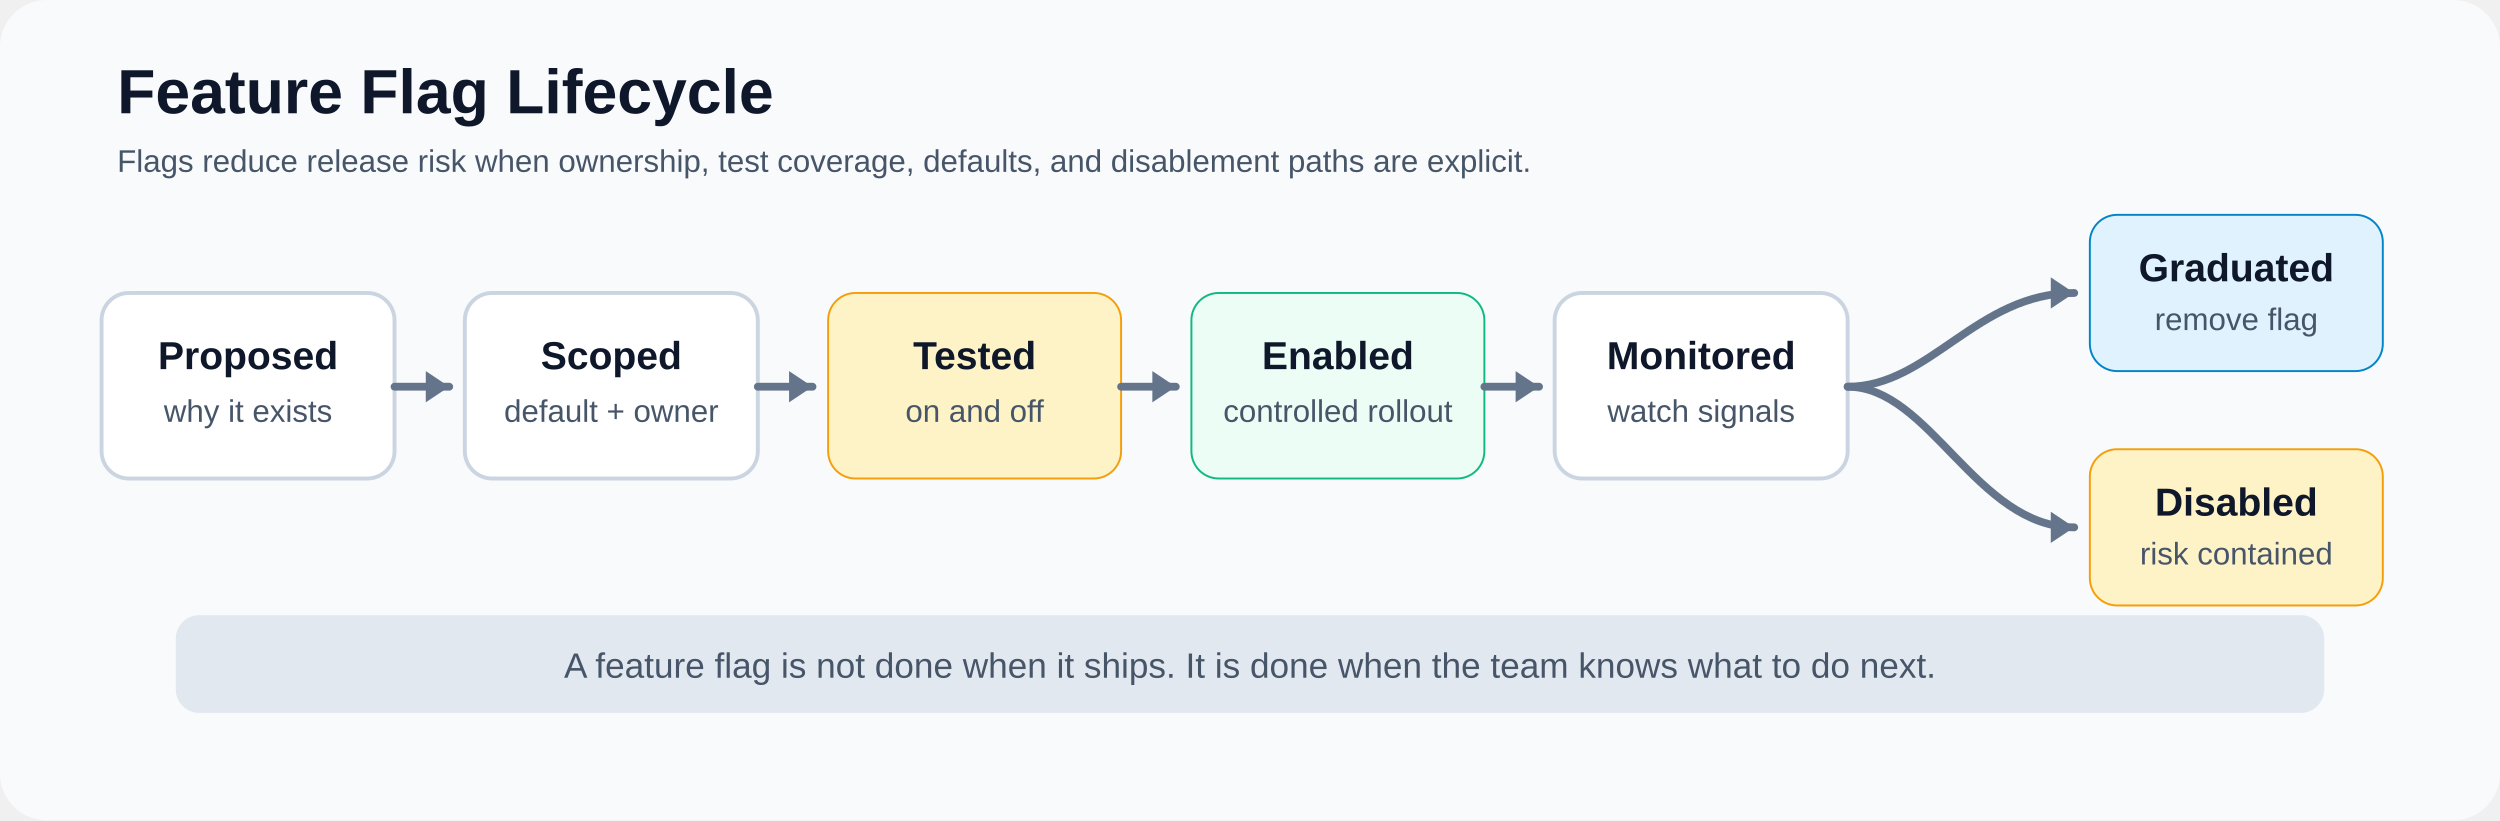
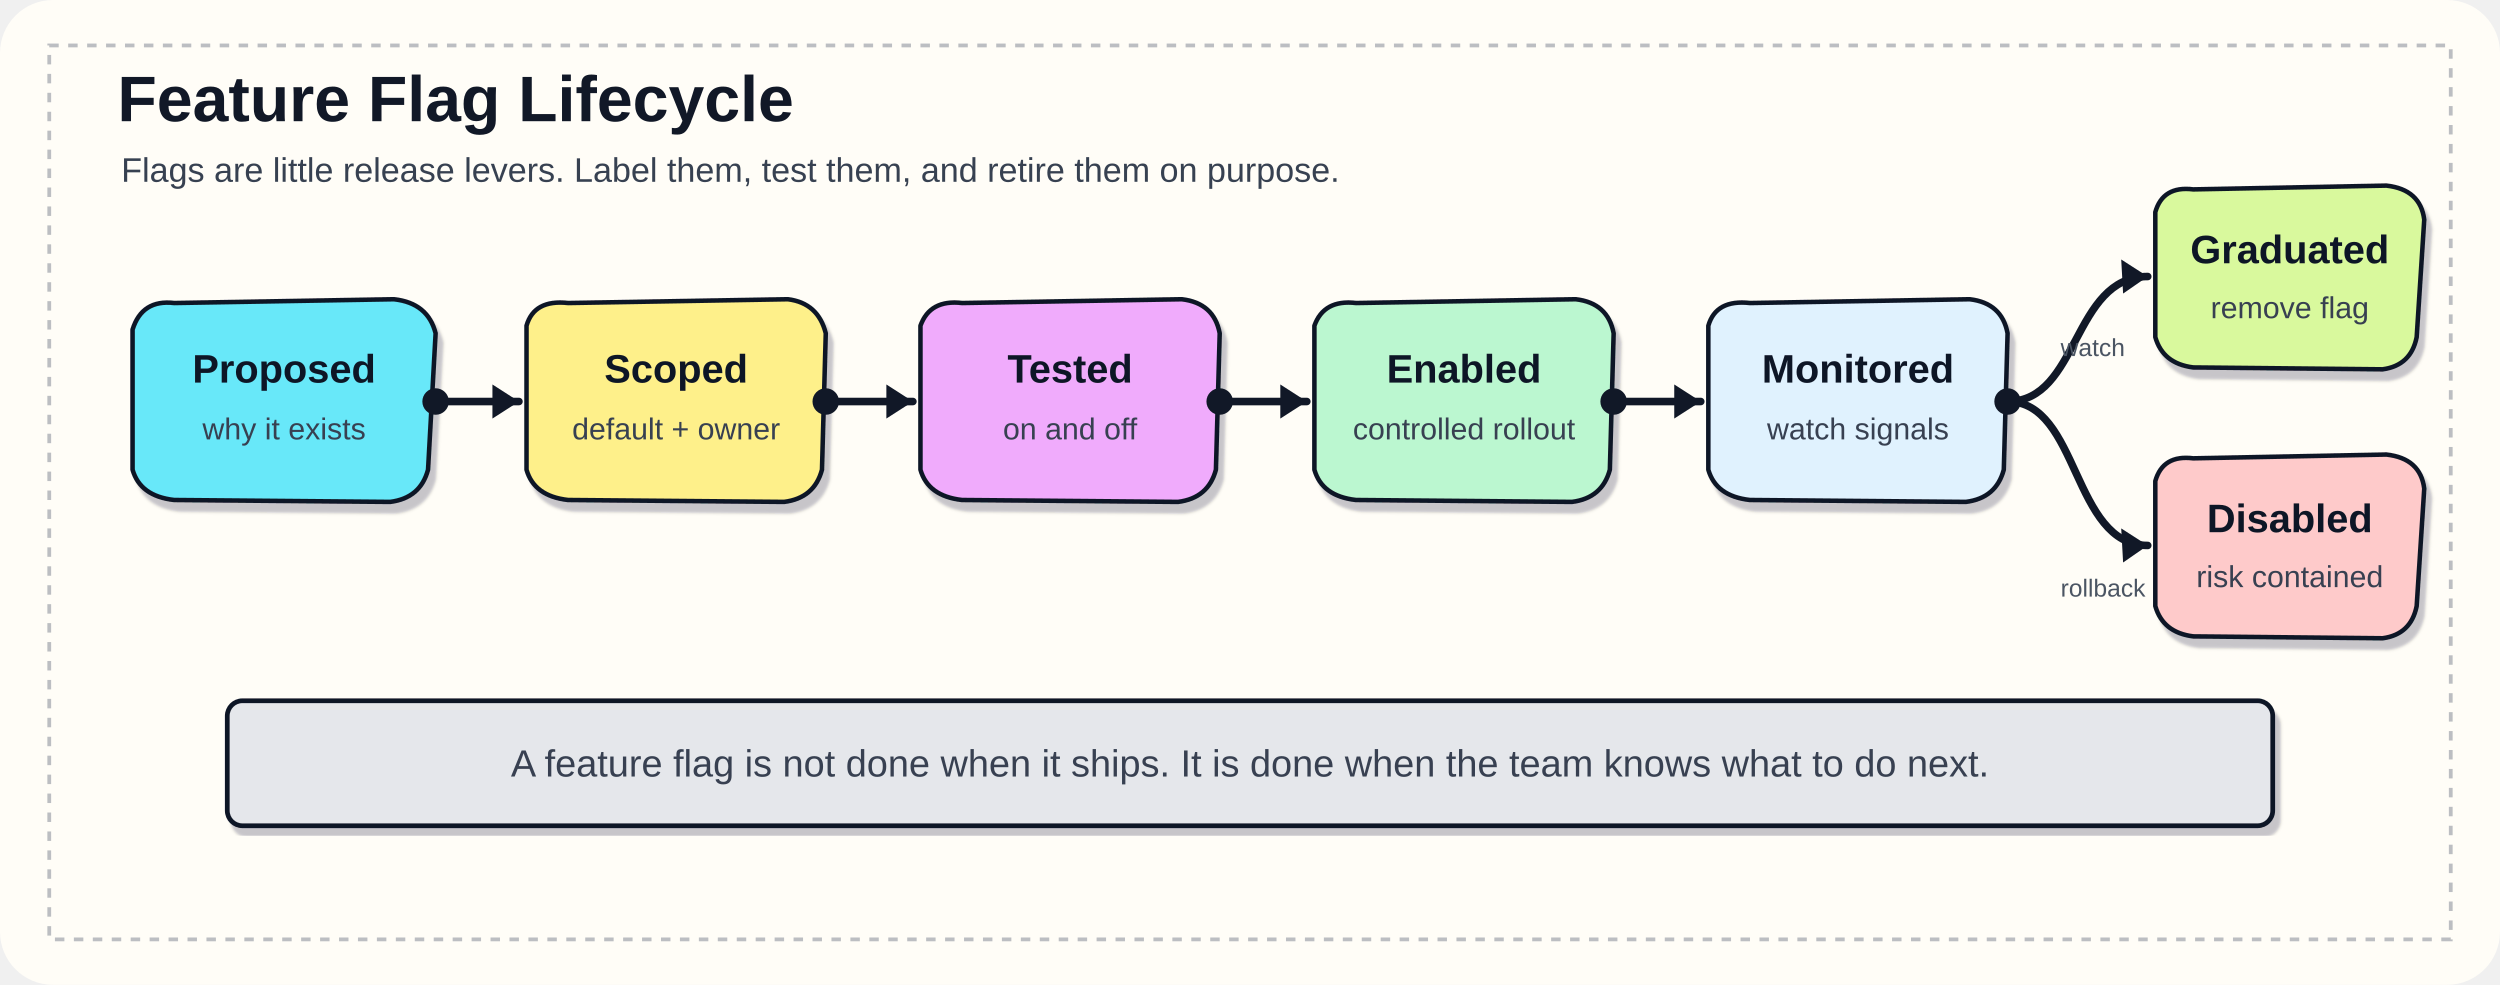
- <svg xmlns="http://www.w3.org/2000/svg" width="1280" height="420" viewBox="0 0 1280 420" role="img" aria-labelledby="title desc">
+ <svg xmlns="http://www.w3.org/2000/svg" width="1320" height="520" viewBox="0 0 1320 520" role="img" aria-labelledby="title desc">
  <defs>
+     <filter id="shadow" x="-8%" y="-8%" width="116%" height="116%">
+       <feDropShadow dx="3" dy="5" stdDeviation="0.9" flood-color="#111827" flood-opacity="0.22" />
+     </filter>
+     <filter id="wobble">
+       <feTurbulence type="fractalNoise" baseFrequency="0.02" numOctaves="1" seed="12" />
+       <feDisplacementMap in="SourceGraphic" scale="1.1" />
+     </filter>
    <style>
-       .bg { fill: #f8fafc; }
-       .node { fill: #ffffff; stroke: #cbd5e1; stroke-width: 2; }
-       .active { fill: #ecfdf5; stroke: #10b981; }
-       .warn { fill: #fef3c7; stroke: #f59e0b; }
-       .done { fill: #e0f2fe; stroke: #0284c7; }
-       .title { fill: #0f172a; font: 700 32px Arial, sans-serif; }
-       .label { fill: #0f172a; font: 700 20px Arial, sans-serif; }
-       .small { fill: #475569; font: 16px Arial, sans-serif; }
-       .line { stroke: #64748b; stroke-width: 4; fill: none; stroke-linecap: round; }
-       .arrow { fill: #64748b; }
+       .paper { fill: #fffdf7; }
+       .title { fill: #111827; font: 800 34px "Comic Sans MS", "Marker Felt", Arial, sans-serif; }
+       .subtitle { fill: #374151; font: 18px "Comic Sans MS", "Marker Felt", Arial, sans-serif; }
+       .label { fill: #111827; font: 800 21px "Comic Sans MS", "Marker Felt", Arial, sans-serif; }
+       .small { fill: #374151; font: 16px "Comic Sans MS", "Marker Felt", Arial, sans-serif; }
+       .tiny { fill: #4b5563; font: 13px "Comic Sans MS", "Marker Felt", Arial, sans-serif; }
+       .ink { stroke: #111827; stroke-width: 4; fill: none; stroke-linecap: round; stroke-linejoin: round; }
+       .thinInk { stroke: #111827; stroke-width: 2.4; fill: none; stroke-linecap: round; stroke-linejoin: round; }
+       .dash { stroke: #6b7280; stroke-width: 2; stroke-dasharray: 5 5; fill: none; }
+       .arrow { fill: #111827; }
+       .dot { fill: #111827; }
+       .proposed { fill: #67e8f9; }
+       .scoped { fill: #fef08a; }
+       .tested { fill: #f0abfc; }
+       .enabled { fill: #bbf7d0; }
+       .monitored { fill: #e0f2fe; }
+       .graduated { fill: #d9f99d; }
+       .disabled { fill: #fecaca; }
+       .note { fill: #e5e7eb; stroke: #111827; stroke-width: 2.5; }
    </style>
  </defs>
-   <rect class="bg" width="1280" height="420" rx="24" />
-   <text x="60" y="58" class="title">Feature Flag Lifecycle</text>
-   <text x="60" y="88" class="small">Flags reduce release risk when ownership, test coverage, defaults, and disablement paths are explicit.</text>
-   <g transform="translate(52 150)">
-     <rect class="node" width="150" height="95" rx="14" />
-     <text class="label" x="75" y="39" text-anchor="middle">Proposed</text>
-     <text class="small" x="75" y="66" text-anchor="middle">why it exists</text>
+   <rect class="paper" width="1320" height="520" rx="28" />
+   <path class="dash" d="M26 24 H1294 V496 H26 Z" opacity="0.45" />
+   <text x="62" y="64" class="title">Feature Flag Lifecycle</text>
+   <text x="64" y="96" class="subtitle">Flags are little release levers. Label them, test them, and retire them on purpose.</text>
+   <g filter="url(#shadow)">
+     <path class="proposed" d="M70 174 Q75 158 92 160 L208 158 Q226 160 230 176 L226 248 Q222 263 206 265 L92 264 Q74 262 70 248 Z" filter="url(#wobble)" />
+     <path class="thinInk" d="M70 174 Q75 158 92 160 L208 158 Q226 160 230 176 L226 248 Q222 263 206 265 L92 264 Q74 262 70 248 Z" />
+     <text x="150" y="202" class="label" text-anchor="middle">Proposed</text>
+     <text x="150" y="232" class="small" text-anchor="middle">why it exists</text>
+     <path class="scoped" d="M278 172 Q282 158 300 160 L416 158 Q432 160 436 176 L434 248 Q430 263 414 265 L300 264 Q282 262 278 248 Z" filter="url(#wobble)" />
+     <path class="thinInk" d="M278 172 Q282 158 300 160 L416 158 Q432 160 436 176 L434 248 Q430 263 414 265 L300 264 Q282 262 278 248 Z" />
+     <text x="357" y="202" class="label" text-anchor="middle">Scoped</text>
+     <text x="357" y="232" class="small" text-anchor="middle">default + owner</text>
+     <path class="tested" d="M486 172 Q491 158 508 160 L624 158 Q641 160 644 176 L642 248 Q638 263 622 265 L508 264 Q490 262 486 248 Z" filter="url(#wobble)" />
+     <path class="thinInk" d="M486 172 Q491 158 508 160 L624 158 Q641 160 644 176 L642 248 Q638 263 622 265 L508 264 Q490 262 486 248 Z" />
+     <text x="565" y="202" class="label" text-anchor="middle">Tested</text>
+     <text x="565" y="232" class="small" text-anchor="middle">on and off</text>
+     <path class="enabled" d="M694 172 Q699 158 716 160 L832 158 Q849 160 852 176 L850 248 Q846 263 830 265 L716 264 Q698 262 694 248 Z" filter="url(#wobble)" />
+     <path class="thinInk" d="M694 172 Q699 158 716 160 L832 158 Q849 160 852 176 L850 248 Q846 263 830 265 L716 264 Q698 262 694 248 Z" />
+     <text x="773" y="202" class="label" text-anchor="middle">Enabled</text>
+     <text x="773" y="232" class="small" text-anchor="middle">controlled rollout</text>
+     <path class="monitored" d="M902 172 Q906 158 924 160 L1040 158 Q1057 160 1060 176 L1058 248 Q1054 263 1038 265 L924 264 Q906 262 902 248 Z" filter="url(#wobble)" />
+     <path class="thinInk" d="M902 172 Q906 158 924 160 L1040 158 Q1057 160 1060 176 L1058 248 Q1054 263 1038 265 L924 264 Q906 262 902 248 Z" />
+     <text x="981" y="202" class="label" text-anchor="middle">Monitored</text>
+     <text x="981" y="232" class="small" text-anchor="middle">watch signals</text>
+     <path class="graduated" d="M1138 112 Q1142 98 1158 100 L1260 98 Q1278 100 1280 116 L1276 178 Q1273 193 1258 195 L1158 194 Q1142 192 1138 178 Z" filter="url(#wobble)" />
+     <path class="thinInk" d="M1138 112 Q1142 98 1158 100 L1260 98 Q1278 100 1280 116 L1276 178 Q1273 193 1258 195 L1158 194 Q1142 192 1138 178 Z" />
+     <text x="1209" y="139" class="label" text-anchor="middle">Graduated</text>
+     <text x="1209" y="168" class="small" text-anchor="middle">remove flag</text>
+     <path class="disabled" d="M1138 254 Q1142 240 1158 242 L1260 240 Q1278 242 1280 258 L1276 320 Q1273 335 1258 337 L1158 336 Q1142 334 1138 320 Z" filter="url(#wobble)" />
+     <path class="thinInk" d="M1138 254 Q1142 240 1158 242 L1260 240 Q1278 242 1280 258 L1276 320 Q1273 335 1258 337 L1158 336 Q1142 334 1138 320 Z" />
+     <text x="1209" y="281" class="label" text-anchor="middle">Disabled</text>
+     <text x="1209" y="310" class="small" text-anchor="middle">risk contained</text>
  </g>
-   <g transform="translate(238 150)">
-     <rect class="node" width="150" height="95" rx="14" />
-     <text class="label" x="75" y="39" text-anchor="middle">Scoped</text>
-     <text class="small" x="75" y="66" text-anchor="middle">default + owner</text>
-   </g>
-   <g transform="translate(424 150)">
-     <rect class="warn" width="150" height="95" rx="14" />
-     <text class="label" x="75" y="39" text-anchor="middle">Tested</text>
-     <text class="small" x="75" y="66" text-anchor="middle">on and off</text>
-   </g>
-   <g transform="translate(610 150)">
-     <rect class="active" width="150" height="95" rx="14" />
-     <text class="label" x="75" y="39" text-anchor="middle">Enabled</text>
-     <text class="small" x="75" y="66" text-anchor="middle">controlled rollout</text>
-   </g>
-   <g transform="translate(796 150)">
-     <rect class="node" width="150" height="95" rx="14" />
-     <text class="label" x="75" y="39" text-anchor="middle">Monitored</text>
-     <text class="small" x="75" y="66" text-anchor="middle">watch signals</text>
-   </g>
-   <g transform="translate(1070 110)">
-     <rect class="done" width="150" height="80" rx="14" />
-     <text class="label" x="75" y="34" text-anchor="middle">Graduated</text>
-     <text class="small" x="75" y="59" text-anchor="middle">remove flag</text>
-   </g>
-   <g transform="translate(1070 230)">
-     <rect class="warn" width="150" height="80" rx="14" />
-     <text class="label" x="75" y="34" text-anchor="middle">Disabled</text>
-     <text class="small" x="75" y="59" text-anchor="middle">risk contained</text>
-   </g>
-   <path class="line" d="M202 198 H230" />
-   <polygon class="arrow" points="230,198 218,190 218,206" />
-   <path class="line" d="M388 198 H416" />
-   <polygon class="arrow" points="416,198 404,190 404,206" />
-   <path class="line" d="M574 198 H602" />
-   <polygon class="arrow" points="602,198 590,190 590,206" />
-   <path class="line" d="M760 198 H788" />
-   <polygon class="arrow" points="788,198 776,190 776,206" />
-   <path class="line" d="M946 198 C988 198 1012 150 1062 150" />
-   <polygon class="arrow" points="1062,150 1050,142 1050,158" />
-   <path class="line" d="M946 198 C988 198 1012 270 1062 270" />
-   <polygon class="arrow" points="1062,270 1050,262 1050,278" />
-   <g transform="translate(90 315)">
-     <rect x="0" y="0" width="1100" height="50" rx="12" fill="#e2e8f0" />
-     <text x="550" y="32" text-anchor="middle" class="small" style="font-size:18px">A feature flag is not done when it ships. It is done when the team knows what to do next.</text>
+   <path class="ink" d="M230 212 H274" />
+   <polygon class="arrow" points="274,212 260,203 260,221" />
+   <path class="ink" d="M436 212 H482" />
+   <polygon class="arrow" points="482,212 468,203 468,221" />
+   <path class="ink" d="M644 212 H690" />
+   <polygon class="arrow" points="690,212 676,203 676,221" />
+   <path class="ink" d="M852 212 H898" />
+   <polygon class="arrow" points="898,212 884,203 884,221" />
+   <circle class="dot" cx="230" cy="212" r="7" />
+   <circle class="dot" cx="436" cy="212" r="7" />
+   <circle class="dot" cx="644" cy="212" r="7" />
+   <circle class="dot" cx="852" cy="212" r="7" />
+   <circle class="dot" cx="1060" cy="212" r="7" />
+   <path class="ink" d="M1060 212 C1098 212 1094 146 1134 146" />
+   <polygon class="arrow" points="1134,146 1120,137 1121,155" />
+   <path class="ink" d="M1060 212 C1098 212 1094 288 1134 288" />
+   <polygon class="arrow" points="1134,288 1120,279 1121,297" />
+   <text x="1088" y="188" class="tiny">watch</text>
+   <text x="1088" y="315" class="tiny">rollback</text>
+   <g filter="url(#shadow)">
+     <rect x="120" y="370" width="1080" height="66" class="note" rx="8" />
+     <text x="660" y="410" class="small" style="font-size:20px" text-anchor="middle">A feature flag is not done when it ships. It is done when the team knows what to do next.</text>
  </g>
</svg>
